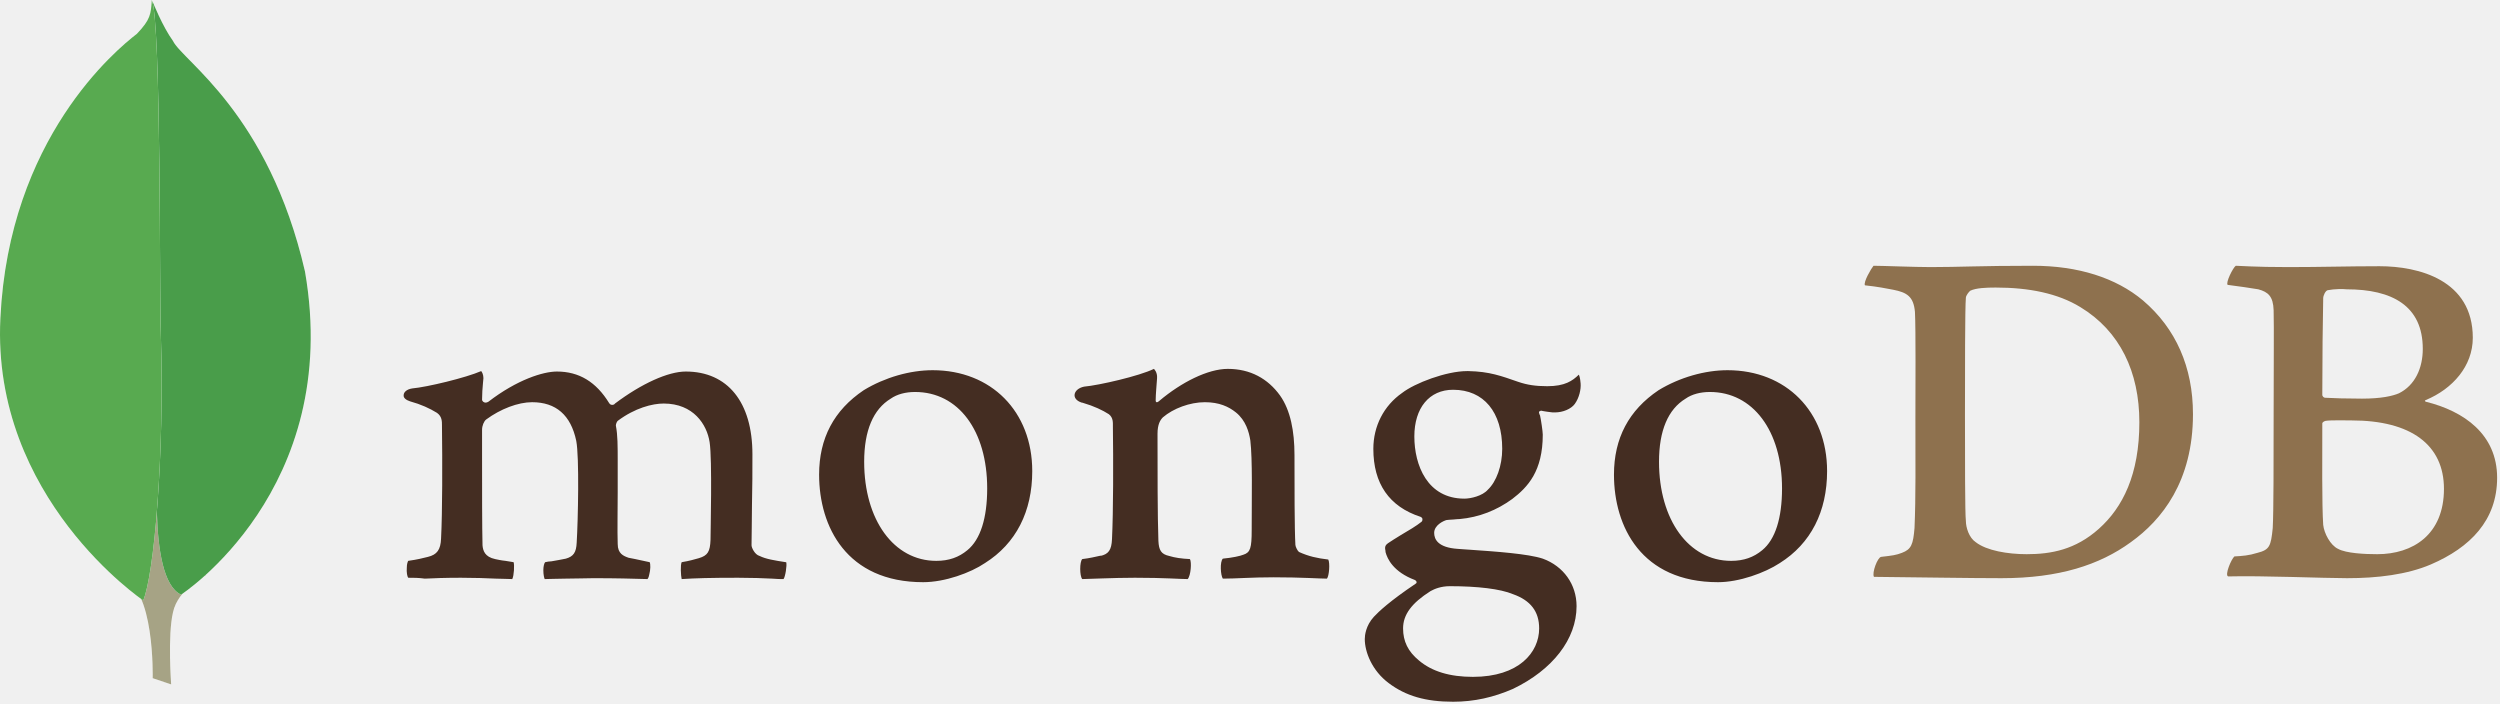
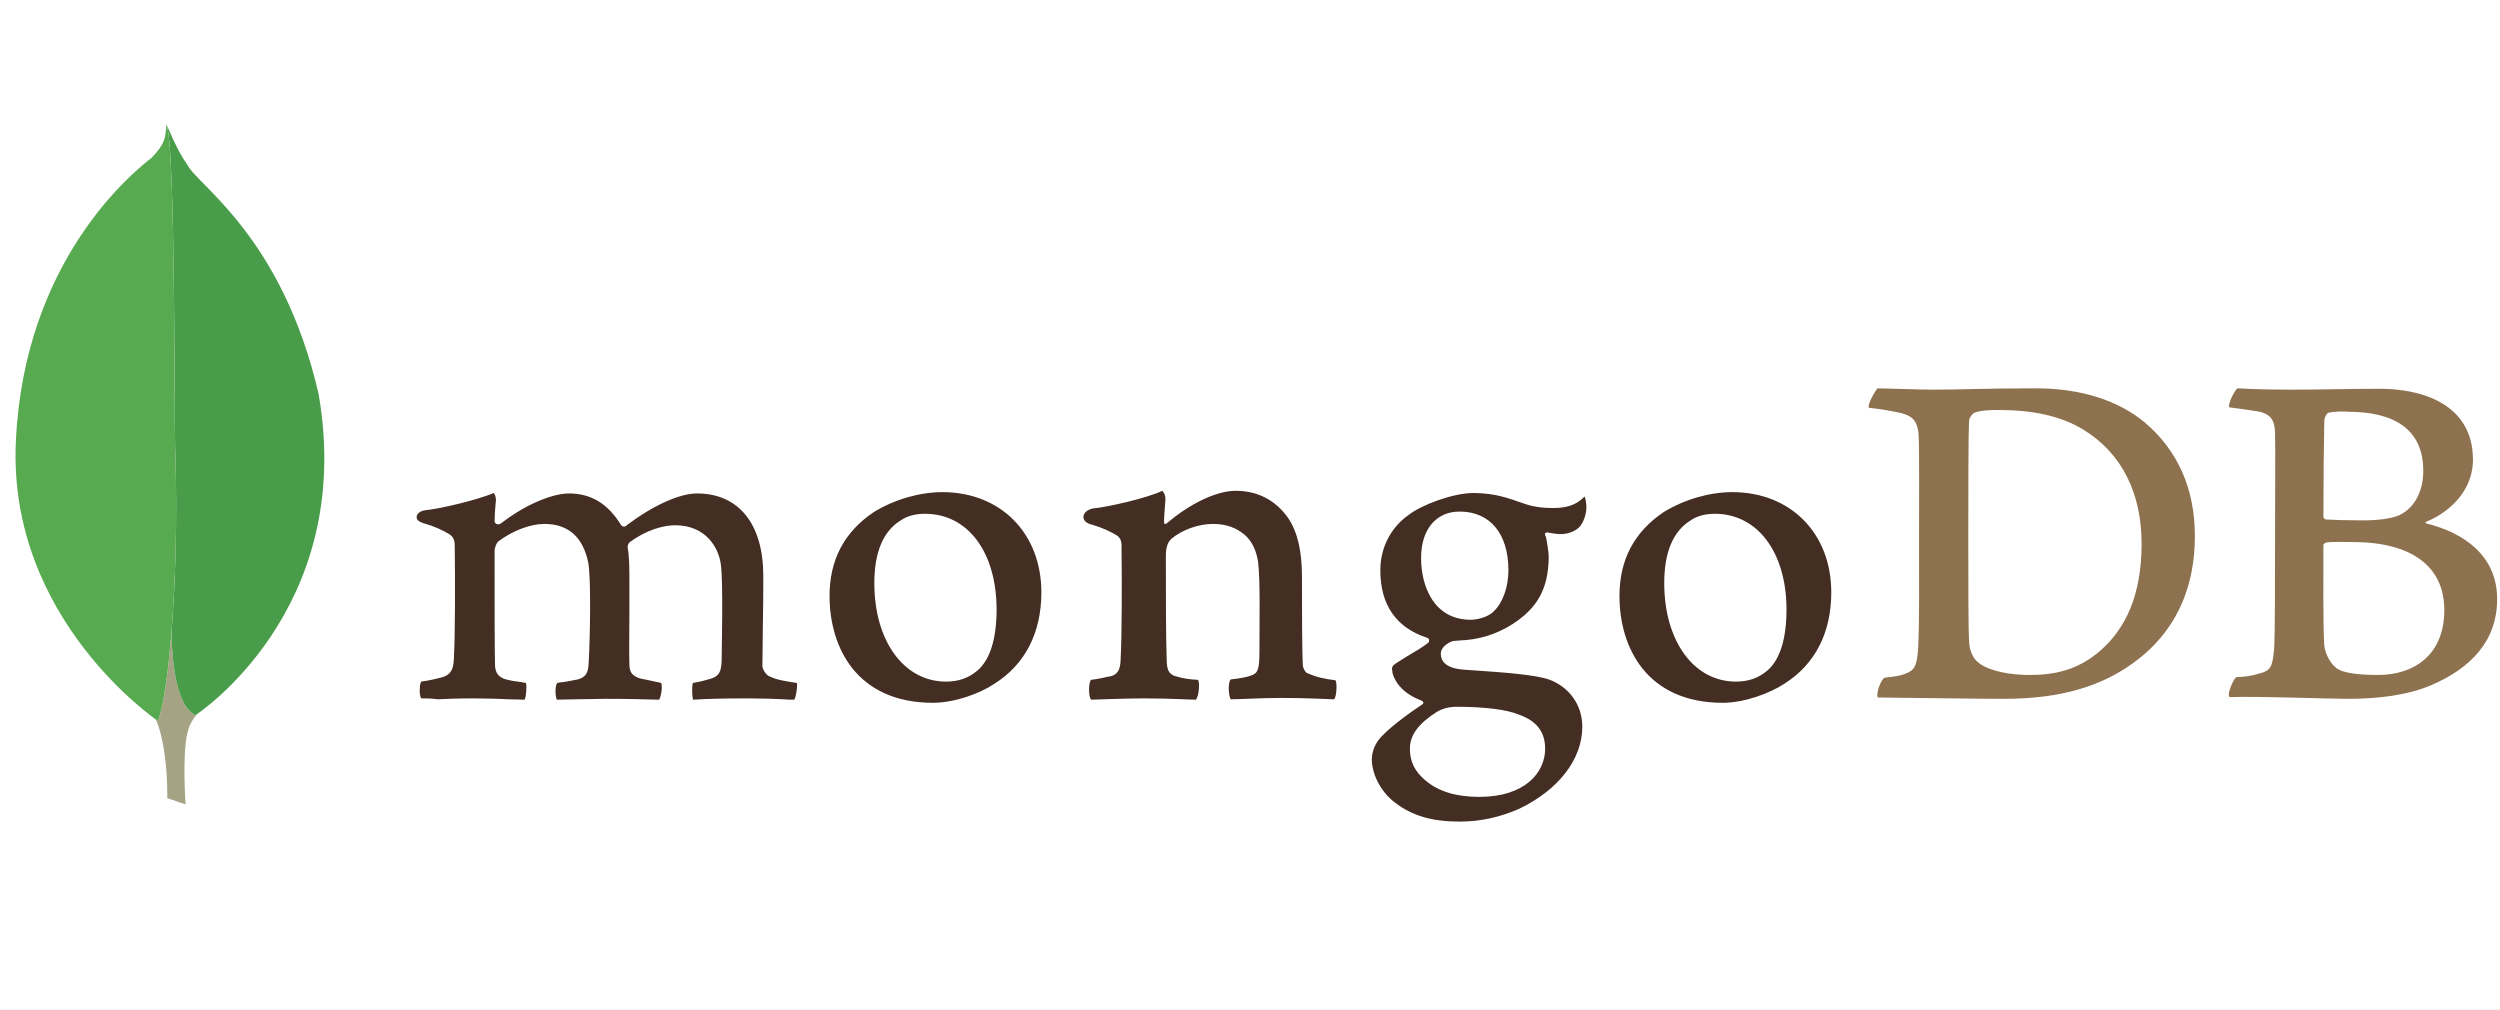
- <svg xmlns="http://www.w3.org/2000/svg" width="160" height="45" viewBox="0 0 160 45" fill="none">
-   <path fill-rule="evenodd" clip-rule="evenodd" d="M148.973 18.573C148.829 18.602 148.685 18.915 148.685 19.085C148.656 20.223 148.627 23.238 148.627 25.286C148.627 25.343 148.713 25.456 148.8 25.456C149.232 25.485 150.271 25.513 151.165 25.513C152.405 25.513 153.126 25.343 153.529 25.172C154.567 24.66 155.058 23.551 155.058 22.328C155.058 19.569 153.097 18.516 150.184 18.516C149.982 18.488 149.406 18.488 148.973 18.573ZM156.413 31.287C156.413 28.472 154.308 26.907 150.501 26.907C150.328 26.907 149.117 26.879 148.829 26.936C148.742 26.964 148.627 27.021 148.627 27.106C148.627 29.126 148.598 32.34 148.685 33.591C148.742 34.132 149.146 34.9 149.636 35.127C150.155 35.412 151.338 35.468 152.145 35.468C154.423 35.468 156.413 34.217 156.413 31.287ZM143.09 17.009C143.378 17.009 144.243 17.094 146.464 17.094C148.569 17.094 150.242 17.038 152.289 17.038C154.798 17.038 158.259 17.919 158.259 21.617C158.259 23.437 156.961 24.888 155.259 25.599C155.173 25.627 155.173 25.684 155.259 25.712C157.682 26.31 159.816 27.789 159.816 30.576C159.816 33.307 158.086 35.042 155.577 36.123C154.048 36.777 152.145 37.004 150.213 37.004C148.742 37.004 144.791 36.834 142.6 36.891C142.369 36.805 142.802 35.781 143.003 35.611C143.523 35.582 143.926 35.554 144.474 35.383C145.253 35.184 145.339 34.957 145.455 33.791C145.512 32.795 145.512 29.268 145.512 26.765C145.512 23.323 145.541 20.991 145.512 19.853C145.484 18.972 145.166 18.687 144.532 18.516C144.042 18.431 143.234 18.317 142.571 18.232C142.427 18.09 142.917 17.123 143.09 17.009ZM126.45 34.701C127.143 35.241 128.498 35.468 129.709 35.468C131.266 35.468 132.824 35.184 134.323 33.847C135.852 32.482 136.919 30.377 136.919 27.021C136.919 23.807 135.679 21.19 133.141 19.654C131.699 18.772 129.853 18.403 127.719 18.403C127.085 18.403 126.479 18.431 126.104 18.602C126.018 18.659 125.816 18.915 125.816 19.057C125.758 19.626 125.758 24.006 125.758 26.566C125.758 29.211 125.758 32.908 125.816 33.335C125.816 33.762 126.018 34.416 126.45 34.701ZM119.904 17.009C120.452 17.009 122.557 17.094 123.567 17.094C125.383 17.094 126.681 17.009 130.113 17.009C132.997 17.009 135.419 17.777 137.149 19.227C139.254 21.019 140.35 23.494 140.35 26.509C140.35 30.804 138.36 33.278 136.371 34.701C134.381 36.151 131.785 37.004 128.094 37.004C126.133 37.004 122.759 36.947 119.962 36.919H119.933C119.789 36.663 120.164 35.668 120.394 35.639C121.144 35.554 121.346 35.525 121.721 35.383C122.326 35.156 122.442 34.843 122.529 33.791C122.615 31.828 122.586 29.467 122.586 26.793C122.586 24.888 122.615 21.162 122.557 19.967C122.471 18.972 122.038 18.716 121.173 18.545C120.74 18.46 120.164 18.346 119.356 18.261C119.241 18.061 119.76 17.18 119.904 17.009Z" fill="#8E714E" />
-   <path fill-rule="evenodd" clip-rule="evenodd" d="M85.01 35.81C84.289 35.724 83.77 35.611 83.136 35.326C83.049 35.269 82.905 34.985 82.905 34.871C82.847 33.876 82.847 31.031 82.847 29.126C82.847 27.59 82.588 26.253 81.924 25.314C81.146 24.233 80.021 23.608 78.579 23.608C77.31 23.608 75.609 24.461 74.196 25.656C74.167 25.684 73.936 25.883 73.965 25.57C73.965 25.257 74.023 24.632 74.052 24.205C74.081 23.807 73.85 23.608 73.85 23.608C72.927 24.063 70.332 24.66 69.38 24.745C68.688 24.888 68.515 25.542 69.236 25.769H69.265C70.043 25.997 70.562 26.253 70.966 26.509C71.254 26.736 71.225 27.049 71.225 27.305C71.254 29.439 71.254 32.709 71.168 34.502C71.139 35.213 70.937 35.468 70.418 35.582L70.476 35.554C70.072 35.639 69.755 35.724 69.264 35.781C69.091 35.952 69.091 36.862 69.264 37.061C69.582 37.061 71.254 36.976 72.639 36.976C74.542 36.976 75.523 37.061 76.013 37.061C76.215 36.834 76.272 35.98 76.157 35.781C75.609 35.753 75.205 35.696 74.831 35.582C74.311 35.468 74.167 35.213 74.138 34.615C74.081 33.108 74.081 29.922 74.081 27.76C74.081 27.163 74.254 26.878 74.427 26.708C75.09 26.139 76.157 25.741 77.109 25.741C78.031 25.741 78.637 26.025 79.098 26.395C79.733 26.907 79.935 27.646 80.021 28.187C80.165 29.41 80.108 31.828 80.108 33.932C80.108 35.07 80.021 35.355 79.589 35.497C79.387 35.582 78.868 35.696 78.262 35.753C78.06 35.952 78.118 36.834 78.262 37.033C79.098 37.033 80.079 36.947 81.521 36.947C83.309 36.947 84.462 37.033 84.924 37.033C85.068 36.862 85.126 36.037 85.01 35.81H85.01ZM92.999 24.945C91.47 24.945 90.518 26.111 90.518 27.931C90.518 29.78 91.355 31.913 93.719 31.913C94.123 31.913 94.873 31.742 95.219 31.344C95.767 30.832 96.142 29.808 96.142 28.727C96.142 26.367 94.959 24.945 92.999 24.945ZM92.796 37.516C92.22 37.516 91.816 37.687 91.557 37.829C90.345 38.597 89.797 39.337 89.797 40.218C89.797 41.043 90.114 41.697 90.807 42.266C91.643 42.977 92.796 43.319 94.267 43.319C97.209 43.319 98.506 41.754 98.506 40.218C98.506 39.138 97.959 38.426 96.834 38.028C96.026 37.687 94.556 37.516 92.796 37.516ZM92.999 44.911C91.239 44.911 89.97 44.542 88.875 43.717C87.808 42.92 87.346 41.726 87.346 40.901C87.346 40.674 87.404 40.048 87.923 39.479C88.24 39.138 88.932 38.483 90.576 37.374C90.633 37.346 90.662 37.317 90.662 37.26C90.662 37.203 90.605 37.146 90.547 37.118C89.192 36.606 88.788 35.781 88.672 35.326V35.269C88.644 35.099 88.586 34.928 88.846 34.757C89.048 34.615 89.336 34.444 89.653 34.245C90.143 33.961 90.662 33.648 90.98 33.392C91.037 33.335 91.037 33.278 91.037 33.221C91.037 33.164 90.98 33.108 90.922 33.079C88.903 32.425 87.894 30.946 87.894 28.727C87.894 27.277 88.557 25.968 89.74 25.144C90.547 24.518 92.566 23.75 93.892 23.75H93.979C95.334 23.778 96.084 24.063 97.151 24.433C97.728 24.632 98.276 24.717 99.026 24.717C100.15 24.717 100.64 24.376 101.044 23.978C101.073 24.034 101.131 24.177 101.16 24.546C101.188 24.916 101.073 25.456 100.784 25.855C100.554 26.168 100.035 26.395 99.516 26.395H99.371C98.852 26.338 98.622 26.281 98.622 26.281L98.506 26.338C98.478 26.395 98.506 26.452 98.535 26.537L98.564 26.594C98.622 26.85 98.737 27.618 98.737 27.817C98.737 30.15 97.785 31.173 96.776 31.941C95.796 32.653 94.671 33.108 93.402 33.221C93.373 33.221 93.258 33.221 92.999 33.25C92.854 33.25 92.652 33.278 92.623 33.278H92.595C92.364 33.335 91.787 33.62 91.787 34.103C91.787 34.53 92.047 35.042 93.287 35.127C93.546 35.156 93.806 35.156 94.094 35.184C95.738 35.298 97.785 35.44 98.737 35.753C100.064 36.236 100.9 37.403 100.9 38.796C100.9 40.901 99.371 42.864 96.834 44.087C95.594 44.627 94.354 44.911 92.999 44.911ZM109.436 25.087C108.83 25.087 108.282 25.229 107.879 25.513C106.754 26.196 106.177 27.561 106.177 29.552C106.177 33.278 108.081 35.895 110.791 35.895C111.599 35.895 112.233 35.668 112.781 35.213C113.617 34.53 114.05 33.164 114.05 31.259C114.05 27.561 112.176 25.087 109.436 25.087ZM109.955 37.26C105.053 37.26 103.294 33.705 103.294 30.377C103.294 28.045 104.245 26.253 106.148 24.973C107.504 24.148 109.119 23.693 110.561 23.693C114.309 23.693 116.934 26.338 116.934 30.15C116.934 32.738 115.896 34.786 113.906 36.037C112.954 36.663 111.311 37.26 109.955 37.26H109.955ZM58.566 25.087C57.96 25.087 57.412 25.229 57.008 25.513C55.884 26.196 55.307 27.561 55.307 29.552C55.307 33.278 57.21 35.895 59.921 35.895C60.729 35.895 61.363 35.668 61.911 35.213C62.747 34.53 63.18 33.164 63.18 31.259C63.18 27.561 61.334 25.087 58.566 25.087ZM59.085 37.26C54.182 37.26 52.423 33.705 52.423 30.377C52.423 28.045 53.375 26.253 55.278 24.973C56.634 24.148 58.248 23.693 59.69 23.693C63.44 23.693 66.064 26.338 66.064 30.15C66.064 32.738 65.025 34.786 63.036 36.037C62.113 36.663 60.469 37.26 59.085 37.26ZM26.123 36.976C26.065 36.891 26.008 36.635 26.036 36.322C26.036 36.094 26.094 35.952 26.123 35.895C26.729 35.81 27.046 35.724 27.392 35.639C27.969 35.497 28.199 35.184 28.228 34.473C28.315 32.766 28.315 29.524 28.286 27.277V27.22C28.286 26.964 28.286 26.651 27.969 26.424C27.507 26.139 26.959 25.883 26.238 25.684C25.979 25.599 25.806 25.456 25.835 25.286C25.835 25.115 26.008 24.916 26.383 24.859C27.334 24.774 29.814 24.177 30.795 23.75C30.852 23.807 30.939 23.978 30.939 24.205L30.91 24.518C30.881 24.831 30.852 25.201 30.852 25.57C30.852 25.684 30.968 25.769 31.083 25.769C31.141 25.769 31.198 25.741 31.256 25.712C33.102 24.29 34.774 23.778 35.639 23.778C37.053 23.778 38.148 24.433 38.985 25.798C39.042 25.883 39.1 25.912 39.187 25.912C39.244 25.912 39.331 25.883 39.36 25.826C41.061 24.546 42.763 23.778 43.887 23.778C46.569 23.778 48.155 25.741 48.155 29.069C48.155 30.007 48.155 31.23 48.126 32.34C48.126 33.335 48.098 34.245 48.098 34.9C48.098 35.042 48.299 35.497 48.617 35.582C49.02 35.781 49.568 35.867 50.289 35.98H50.318C50.376 36.179 50.26 36.919 50.145 37.061C49.972 37.061 49.712 37.061 49.424 37.033C48.876 37.004 48.098 36.976 47.233 36.976C45.444 36.976 44.522 37.004 43.627 37.061C43.57 36.834 43.541 36.151 43.627 35.98C44.147 35.895 44.406 35.81 44.724 35.724C45.3 35.554 45.444 35.298 45.473 34.558C45.473 34.018 45.589 29.41 45.416 28.301C45.243 27.163 44.377 25.826 42.474 25.826C41.753 25.826 40.629 26.111 39.533 26.936C39.475 26.992 39.417 27.134 39.417 27.22V27.248C39.533 27.846 39.533 28.529 39.533 29.581V31.429C39.533 32.709 39.504 33.904 39.533 34.814C39.533 35.44 39.908 35.582 40.225 35.696C40.398 35.724 40.513 35.753 40.657 35.781C40.917 35.838 41.176 35.895 41.58 35.98C41.638 36.094 41.638 36.464 41.551 36.777C41.522 36.947 41.465 37.033 41.436 37.061C40.456 37.033 39.446 37.004 37.975 37.004C37.543 37.004 36.793 37.033 36.158 37.033C35.639 37.033 35.149 37.061 34.861 37.061C34.832 37.004 34.774 36.805 34.774 36.492C34.774 36.236 34.832 36.037 34.89 35.98C35.034 35.952 35.149 35.924 35.294 35.924C35.639 35.867 35.928 35.81 36.216 35.753C36.706 35.611 36.88 35.355 36.908 34.729C36.995 33.307 37.081 29.239 36.88 28.215C36.534 26.566 35.582 25.741 34.053 25.741C33.16 25.741 32.035 26.168 31.112 26.85C30.968 26.964 30.852 27.248 30.852 27.504V29.183C30.852 31.23 30.852 33.79 30.881 34.9C30.91 35.241 31.025 35.639 31.689 35.781C31.833 35.81 32.064 35.867 32.352 35.895L32.871 35.98C32.929 36.151 32.9 36.834 32.785 37.061C32.496 37.061 32.15 37.033 31.746 37.033C31.141 37.004 30.362 36.976 29.497 36.976C28.488 36.976 27.767 37.004 27.19 37.033C26.786 36.976 26.469 36.976 26.123 36.976Z" fill="#442D22" />
-   <path fill-rule="evenodd" clip-rule="evenodd" d="M10.954 43.802L9.772 43.404C9.772 43.404 9.916 37.459 7.753 37.033C6.311 35.383 7.984 -32.937 13.175 36.805C13.175 36.805 11.387 37.687 11.07 39.194C10.723 40.674 10.954 43.802 10.954 43.802Z" fill="white" />
-   <path fill-rule="evenodd" clip-rule="evenodd" d="M10.954 43.802L9.772 43.404C9.772 43.404 9.916 37.459 7.753 37.033C6.311 35.383 7.984 -32.937 13.175 36.805C13.175 36.805 11.387 37.687 11.07 39.194C10.723 40.674 10.954 43.802 10.954 43.802Z" fill="#A6A385" />
-   <path fill-rule="evenodd" clip-rule="evenodd" d="M11.589 38.057C11.589 38.057 21.942 31.344 19.519 17.378C17.183 7.224 11.675 3.897 11.07 2.617C10.406 1.706 9.772 0.114 9.772 0.114L10.205 28.358C10.205 28.386 9.31 37.004 11.589 38.057Z" fill="white" />
-   <path fill-rule="evenodd" clip-rule="evenodd" d="M11.589 38.057C11.589 38.057 21.942 31.344 19.519 17.378C17.183 7.224 11.675 3.897 11.07 2.617C10.406 1.706 9.772 0.114 9.772 0.114L10.205 28.358C10.205 28.386 9.31 37.004 11.589 38.057Z" fill="#499D4A" />
-   <path fill-rule="evenodd" clip-rule="evenodd" d="M9.166 38.426C9.166 38.426 -0.552 31.884 0.025 20.365C0.572 8.846 7.436 3.186 8.762 2.162C9.628 1.252 9.657 0.91 9.714 0C10.32 1.28 10.204 19.142 10.291 21.247C10.55 29.353 9.829 36.891 9.166 38.426Z" fill="white" />
-   <path fill-rule="evenodd" clip-rule="evenodd" d="M9.166 38.426C9.166 38.426 -0.552 31.884 0.025 20.365C0.572 8.846 7.436 3.186 8.762 2.162C9.628 1.252 9.657 0.91 9.714 0C10.32 1.28 10.204 19.142 10.291 21.247C10.55 29.353 9.829 36.891 9.166 38.426Z" fill="#58AA50" />
+ <svg xmlns="http://www.w3.org/2000/svg" width="161" height="65" viewBox="0 0 161 65" fill="none">
+   <rect width="161" height="65" fill="white" />
+   <path fill-rule="evenodd" clip-rule="evenodd" d="M149.973 26.573C149.829 26.602 149.685 26.915 149.685 27.085C149.656 28.223 149.627 31.238 149.627 33.286C149.627 33.343 149.713 33.456 149.8 33.456C150.232 33.485 151.271 33.513 152.165 33.513C153.405 33.513 154.126 33.343 154.53 33.172C155.568 32.66 156.058 31.551 156.058 30.328C156.058 27.569 154.097 26.516 151.184 26.516C150.982 26.488 150.406 26.488 149.973 26.573ZM157.413 39.287C157.413 36.472 155.308 34.907 151.501 34.907C151.328 34.907 150.117 34.879 149.829 34.935C149.742 34.964 149.627 35.021 149.627 35.106C149.627 37.126 149.598 40.34 149.685 41.591C149.742 42.132 150.146 42.9 150.636 43.127C151.155 43.412 152.338 43.468 153.145 43.468C155.423 43.468 157.413 42.217 157.413 39.287ZM144.09 25.009C144.378 25.009 145.244 25.094 147.464 25.094C149.569 25.094 151.242 25.038 153.289 25.038C155.798 25.038 159.259 25.919 159.259 29.617C159.259 31.437 157.961 32.888 156.26 33.599C156.173 33.627 156.173 33.684 156.26 33.712C158.682 34.31 160.816 35.789 160.816 38.576C160.816 41.307 159.086 43.042 156.577 44.123C155.048 44.777 153.145 45.004 151.213 45.004C149.742 45.004 145.792 44.834 143.6 44.891C143.369 44.805 143.802 43.781 144.004 43.611C144.523 43.582 144.926 43.554 145.474 43.383C146.253 43.184 146.339 42.957 146.455 41.791C146.513 40.795 146.513 37.268 146.513 34.765C146.513 31.323 146.541 28.991 146.513 27.853C146.484 26.972 146.166 26.687 145.532 26.516C145.042 26.431 144.234 26.317 143.571 26.232C143.427 26.09 143.917 25.123 144.09 25.009ZM127.45 42.701C128.143 43.241 129.498 43.468 130.709 43.468C132.267 43.468 133.824 43.184 135.323 41.847C136.852 40.482 137.919 38.377 137.919 35.021C137.919 31.807 136.679 29.19 134.141 27.654C132.699 26.772 130.853 26.403 128.719 26.403C128.085 26.403 127.479 26.431 127.105 26.602C127.018 26.659 126.816 26.915 126.816 27.057C126.758 27.626 126.758 32.006 126.758 34.566C126.758 37.211 126.758 40.908 126.816 41.335C126.816 41.762 127.018 42.416 127.45 42.701ZM120.904 25.009C121.452 25.009 123.557 25.094 124.567 25.094C126.384 25.094 127.681 25.009 131.113 25.009C133.997 25.009 136.419 25.777 138.149 27.227C140.254 29.019 141.35 31.494 141.35 34.509C141.35 38.804 139.361 41.278 137.371 42.701C135.381 44.151 132.785 45.004 129.094 45.004C127.133 45.004 123.759 44.947 120.962 44.919H120.933C120.789 44.663 121.164 43.668 121.394 43.639C122.144 43.554 122.346 43.525 122.721 43.383C123.327 43.156 123.442 42.843 123.529 41.791C123.615 39.828 123.586 37.467 123.586 34.793C123.586 32.888 123.615 29.162 123.557 27.967C123.471 26.972 123.038 26.716 122.173 26.545C121.741 26.46 121.164 26.346 120.356 26.261C120.241 26.061 120.76 25.18 120.904 25.009Z" fill="#8E714E" />
+   <path fill-rule="evenodd" clip-rule="evenodd" d="M86.01 43.81C85.289 43.724 84.77 43.611 84.136 43.326C84.049 43.269 83.905 42.985 83.905 42.871C83.847 41.876 83.847 39.031 83.847 37.126C83.847 35.59 83.588 34.253 82.924 33.314C82.146 32.233 81.021 31.608 79.579 31.608C78.31 31.608 76.609 32.461 75.196 33.656C75.167 33.684 74.936 33.883 74.965 33.57C74.965 33.257 75.023 32.632 75.052 32.205C75.081 31.807 74.85 31.608 74.85 31.608C73.927 32.063 71.332 32.66 70.38 32.745C69.688 32.888 69.515 33.542 70.236 33.769H70.265C71.043 33.997 71.562 34.253 71.966 34.509C72.254 34.736 72.226 35.049 72.226 35.305C72.254 37.439 72.254 40.709 72.168 42.502C72.139 43.213 71.937 43.468 71.418 43.582L71.476 43.554C71.072 43.639 70.755 43.724 70.265 43.781C70.092 43.952 70.092 44.862 70.265 45.061C70.582 45.061 72.254 44.976 73.639 44.976C75.542 44.976 76.523 45.061 77.013 45.061C77.215 44.834 77.272 43.98 77.157 43.781C76.609 43.753 76.205 43.696 75.831 43.582C75.311 43.468 75.167 43.213 75.138 42.615C75.081 41.108 75.081 37.922 75.081 35.76C75.081 35.163 75.254 34.879 75.427 34.708C76.09 34.139 77.157 33.741 78.109 33.741C79.031 33.741 79.637 34.025 80.099 34.395C80.733 34.907 80.935 35.647 81.021 36.187C81.165 37.41 81.108 39.828 81.108 41.932C81.108 43.07 81.021 43.355 80.589 43.497C80.387 43.582 79.868 43.696 79.262 43.753C79.06 43.952 79.118 44.834 79.262 45.033C80.099 45.033 81.079 44.947 82.521 44.947C84.309 44.947 85.462 45.033 85.924 45.033C86.068 44.862 86.126 44.037 86.01 43.81H86.01ZM93.999 32.945C92.47 32.945 91.518 34.111 91.518 35.931C91.518 37.78 92.355 39.913 94.719 39.913C95.123 39.913 95.873 39.742 96.219 39.344C96.767 38.832 97.142 37.808 97.142 36.727C97.142 34.367 95.959 32.945 93.999 32.945ZM93.796 45.516C93.22 45.516 92.816 45.687 92.557 45.829C91.345 46.597 90.797 47.337 90.797 48.218C90.797 49.043 91.115 49.697 91.807 50.266C92.643 50.977 93.796 51.319 95.267 51.319C98.209 51.319 99.507 49.754 99.507 48.218C99.507 47.138 98.959 46.426 97.834 46.028C97.026 45.687 95.556 45.516 93.796 45.516ZM93.999 52.911C92.239 52.911 90.97 52.542 89.875 51.717C88.808 50.92 88.346 49.726 88.346 48.901C88.346 48.674 88.404 48.048 88.923 47.479C89.24 47.138 89.932 46.483 91.576 45.374C91.634 45.346 91.662 45.317 91.662 45.26C91.662 45.203 91.605 45.146 91.547 45.118C90.192 44.606 89.788 43.781 89.673 43.326V43.269C89.644 43.099 89.586 42.928 89.846 42.757C90.048 42.615 90.336 42.444 90.653 42.245C91.143 41.961 91.662 41.648 91.98 41.392C92.037 41.335 92.037 41.278 92.037 41.221C92.037 41.164 91.98 41.108 91.922 41.079C89.903 40.425 88.894 38.946 88.894 36.727C88.894 35.277 89.557 33.968 90.74 33.144C91.547 32.518 93.566 31.75 94.892 31.75H94.979C96.334 31.778 97.084 32.063 98.151 32.433C98.728 32.632 99.276 32.717 100.026 32.717C101.15 32.717 101.64 32.376 102.044 31.978C102.073 32.034 102.131 32.177 102.16 32.546C102.188 32.916 102.073 33.456 101.785 33.855C101.554 34.167 101.035 34.395 100.516 34.395H100.372C99.852 34.338 99.622 34.281 99.622 34.281L99.507 34.338C99.478 34.395 99.507 34.452 99.535 34.537L99.564 34.594C99.622 34.85 99.737 35.618 99.737 35.817C99.737 38.15 98.786 39.173 97.776 39.941C96.796 40.653 95.671 41.108 94.402 41.221C94.373 41.221 94.258 41.221 93.999 41.25C93.854 41.25 93.652 41.278 93.624 41.278H93.595C93.364 41.335 92.787 41.62 92.787 42.103C92.787 42.53 93.047 43.042 94.287 43.127C94.546 43.156 94.806 43.156 95.094 43.184C96.738 43.298 98.786 43.44 99.737 43.753C101.064 44.236 101.9 45.403 101.9 46.796C101.9 48.901 100.372 50.864 97.834 52.087C96.594 52.627 95.354 52.911 93.999 52.911ZM110.436 33.087C109.83 33.087 109.282 33.229 108.879 33.513C107.754 34.196 107.177 35.561 107.177 37.552C107.177 41.278 109.081 43.895 111.791 43.895C112.599 43.895 113.233 43.668 113.781 43.213C114.617 42.53 115.05 41.164 115.05 39.259C115.05 35.561 113.176 33.087 110.436 33.087ZM110.955 45.26C106.053 45.26 104.294 41.705 104.294 38.377C104.294 36.045 105.245 34.253 107.148 32.973C108.504 32.148 110.119 31.693 111.561 31.693C115.31 31.693 117.934 34.338 117.934 38.15C117.934 40.738 116.896 42.786 114.906 44.037C113.954 44.663 112.311 45.26 110.955 45.26H110.955ZM59.566 33.087C58.96 33.087 58.412 33.229 58.008 33.513C56.884 34.196 56.307 35.561 56.307 37.552C56.307 41.278 58.21 43.895 60.921 43.895C61.729 43.895 62.363 43.668 62.911 43.213C63.747 42.53 64.18 41.164 64.18 39.259C64.18 35.561 62.334 33.087 59.566 33.087ZM60.085 45.26C55.182 45.26 53.423 41.705 53.423 38.377C53.423 36.045 54.375 34.253 56.278 32.973C57.634 32.148 59.249 31.693 60.691 31.693C64.439 31.693 67.064 34.338 67.064 38.15C67.064 40.738 66.025 42.786 64.036 44.037C63.113 44.663 61.469 45.26 60.085 45.26ZM27.123 44.976C27.065 44.891 27.008 44.635 27.037 44.322C27.037 44.094 27.094 43.952 27.123 43.895C27.729 43.81 28.046 43.724 28.392 43.639C28.969 43.497 29.199 43.184 29.228 42.473C29.315 40.766 29.315 37.524 29.286 35.277V35.22C29.286 34.964 29.286 34.651 28.969 34.423C28.507 34.139 27.959 33.883 27.238 33.684C26.979 33.599 26.806 33.456 26.835 33.286C26.835 33.115 27.008 32.916 27.383 32.859C28.334 32.774 30.814 32.177 31.795 31.75C31.852 31.807 31.939 31.978 31.939 32.205L31.91 32.518C31.881 32.831 31.852 33.201 31.852 33.57C31.852 33.684 31.968 33.769 32.083 33.769C32.141 33.769 32.199 33.741 32.256 33.712C34.102 32.29 35.774 31.778 36.639 31.778C38.053 31.778 39.148 32.433 39.985 33.798C40.042 33.883 40.1 33.911 40.187 33.911C40.245 33.911 40.331 33.883 40.36 33.826C42.061 32.546 43.763 31.778 44.887 31.778C47.569 31.778 49.155 33.741 49.155 37.069C49.155 38.007 49.155 39.23 49.127 40.34C49.127 41.335 49.098 42.245 49.098 42.9C49.098 43.042 49.299 43.497 49.617 43.582C50.02 43.781 50.568 43.867 51.289 43.98H51.318C51.376 44.179 51.26 44.919 51.145 45.061C50.972 45.061 50.712 45.061 50.424 45.033C49.876 45.004 49.098 44.976 48.233 44.976C46.444 44.976 45.522 45.004 44.628 45.061C44.57 44.834 44.541 44.151 44.628 43.98C45.147 43.895 45.406 43.81 45.724 43.724C46.3 43.554 46.444 43.298 46.473 42.558C46.473 42.018 46.589 37.41 46.416 36.301C46.243 35.163 45.377 33.826 43.474 33.826C42.753 33.826 41.629 34.111 40.533 34.935C40.475 34.992 40.417 35.135 40.417 35.22V35.248C40.533 35.846 40.533 36.529 40.533 37.581V39.429C40.533 40.709 40.504 41.904 40.533 42.814C40.533 43.44 40.908 43.582 41.225 43.696C41.398 43.724 41.513 43.753 41.657 43.781C41.917 43.838 42.177 43.895 42.58 43.98C42.638 44.094 42.638 44.464 42.551 44.777C42.523 44.947 42.465 45.033 42.436 45.061C41.456 45.033 40.446 45.004 38.975 45.004C38.543 45.004 37.793 45.033 37.159 45.033C36.639 45.033 36.149 45.061 35.861 45.061C35.832 45.004 35.774 44.805 35.774 44.492C35.774 44.236 35.832 44.037 35.89 43.98C36.034 43.952 36.149 43.924 36.294 43.924C36.639 43.867 36.928 43.81 37.216 43.753C37.707 43.611 37.88 43.355 37.908 42.729C37.995 41.307 38.081 37.239 37.88 36.215C37.534 34.566 36.582 33.741 35.053 33.741C34.16 33.741 33.035 34.167 32.112 34.85C31.968 34.964 31.852 35.248 31.852 35.504V37.183C31.852 39.23 31.852 41.79 31.881 42.9C31.91 43.241 32.025 43.639 32.689 43.781C32.833 43.81 33.064 43.867 33.352 43.895L33.871 43.98C33.929 44.151 33.9 44.834 33.785 45.061C33.496 45.061 33.15 45.033 32.746 45.033C32.141 45.004 31.362 44.976 30.497 44.976C29.488 44.976 28.767 45.004 28.19 45.033C27.786 44.976 27.469 44.976 27.123 44.976Z" fill="#442D22" />
+   <path fill-rule="evenodd" clip-rule="evenodd" d="M11.954 51.802L10.772 51.404C10.772 51.404 10.916 45.459 8.753 45.033C7.311 43.383 8.984 -24.937 14.175 44.805C14.175 44.805 12.387 45.687 12.07 47.194C11.723 48.674 11.954 51.802 11.954 51.802Z" fill="white" />
+   <path fill-rule="evenodd" clip-rule="evenodd" d="M11.954 51.802L10.772 51.404C10.772 51.404 10.916 45.459 8.753 45.033C7.311 43.383 8.984 -24.937 14.175 44.805C14.175 44.805 12.387 45.687 12.07 47.194C11.723 48.674 11.954 51.802 11.954 51.802Z" fill="#A6A385" />
+   <path fill-rule="evenodd" clip-rule="evenodd" d="M12.589 46.057C12.589 46.057 22.941 39.344 20.519 25.378C18.183 15.225 12.675 11.897 12.069 10.617C11.406 9.706 10.772 8.114 10.772 8.114L11.204 36.357C11.204 36.386 10.31 45.004 12.589 46.057Z" fill="white" />
+   <path fill-rule="evenodd" clip-rule="evenodd" d="M12.589 46.057C12.589 46.057 22.941 39.344 20.519 25.378C18.183 15.225 12.675 11.897 12.069 10.617C11.406 9.706 10.772 8.114 10.772 8.114L11.204 36.357C11.204 36.386 10.31 45.004 12.589 46.057Z" fill="#499D4A" />
+   <path fill-rule="evenodd" clip-rule="evenodd" d="M10.166 46.426C10.166 46.426 0.448 39.884 1.025 28.365C1.572 16.846 8.436 11.186 9.762 10.162C10.628 9.252 10.656 8.91 10.714 8C11.32 9.28 11.204 27.142 11.291 29.247C11.55 37.353 10.829 44.891 10.166 46.426Z" fill="white" />
+   <path fill-rule="evenodd" clip-rule="evenodd" d="M10.166 46.426C10.166 46.426 0.448 39.884 1.025 28.365C1.572 16.846 8.436 11.186 9.762 10.162C10.628 9.252 10.656 8.91 10.714 8C11.32 9.28 11.204 27.142 11.291 29.247C11.55 37.353 10.829 44.891 10.166 46.426Z" fill="#58AA50" />
</svg>
